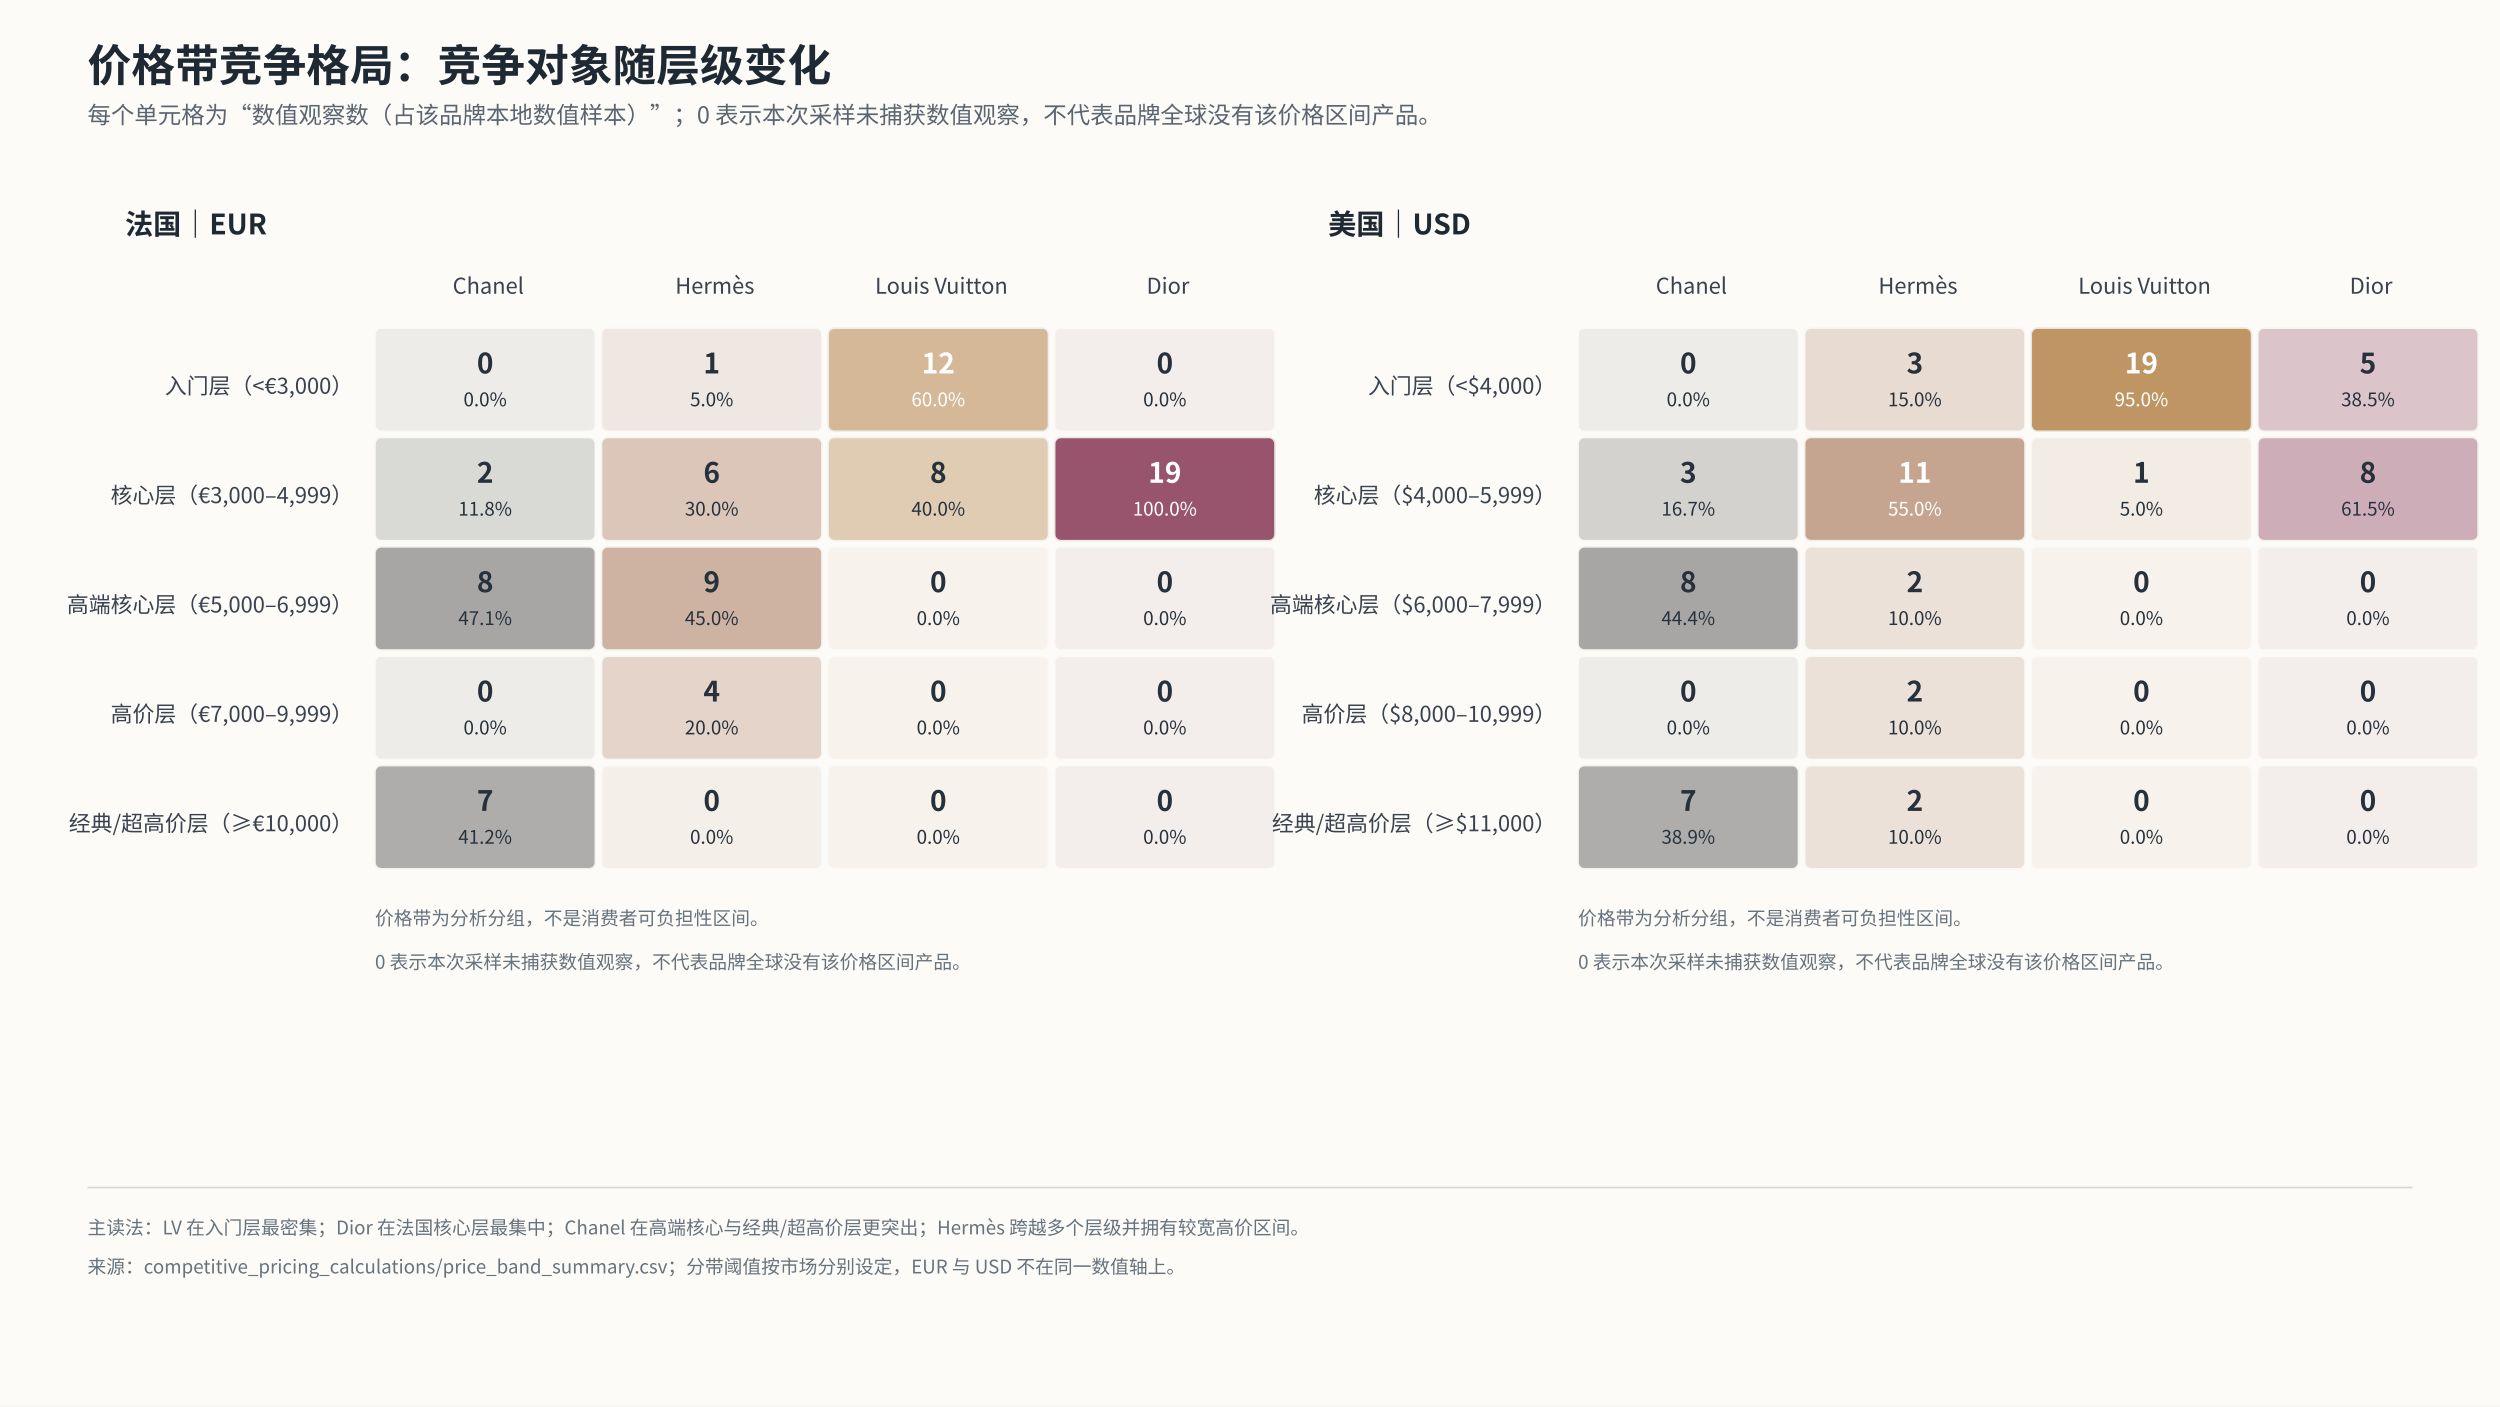
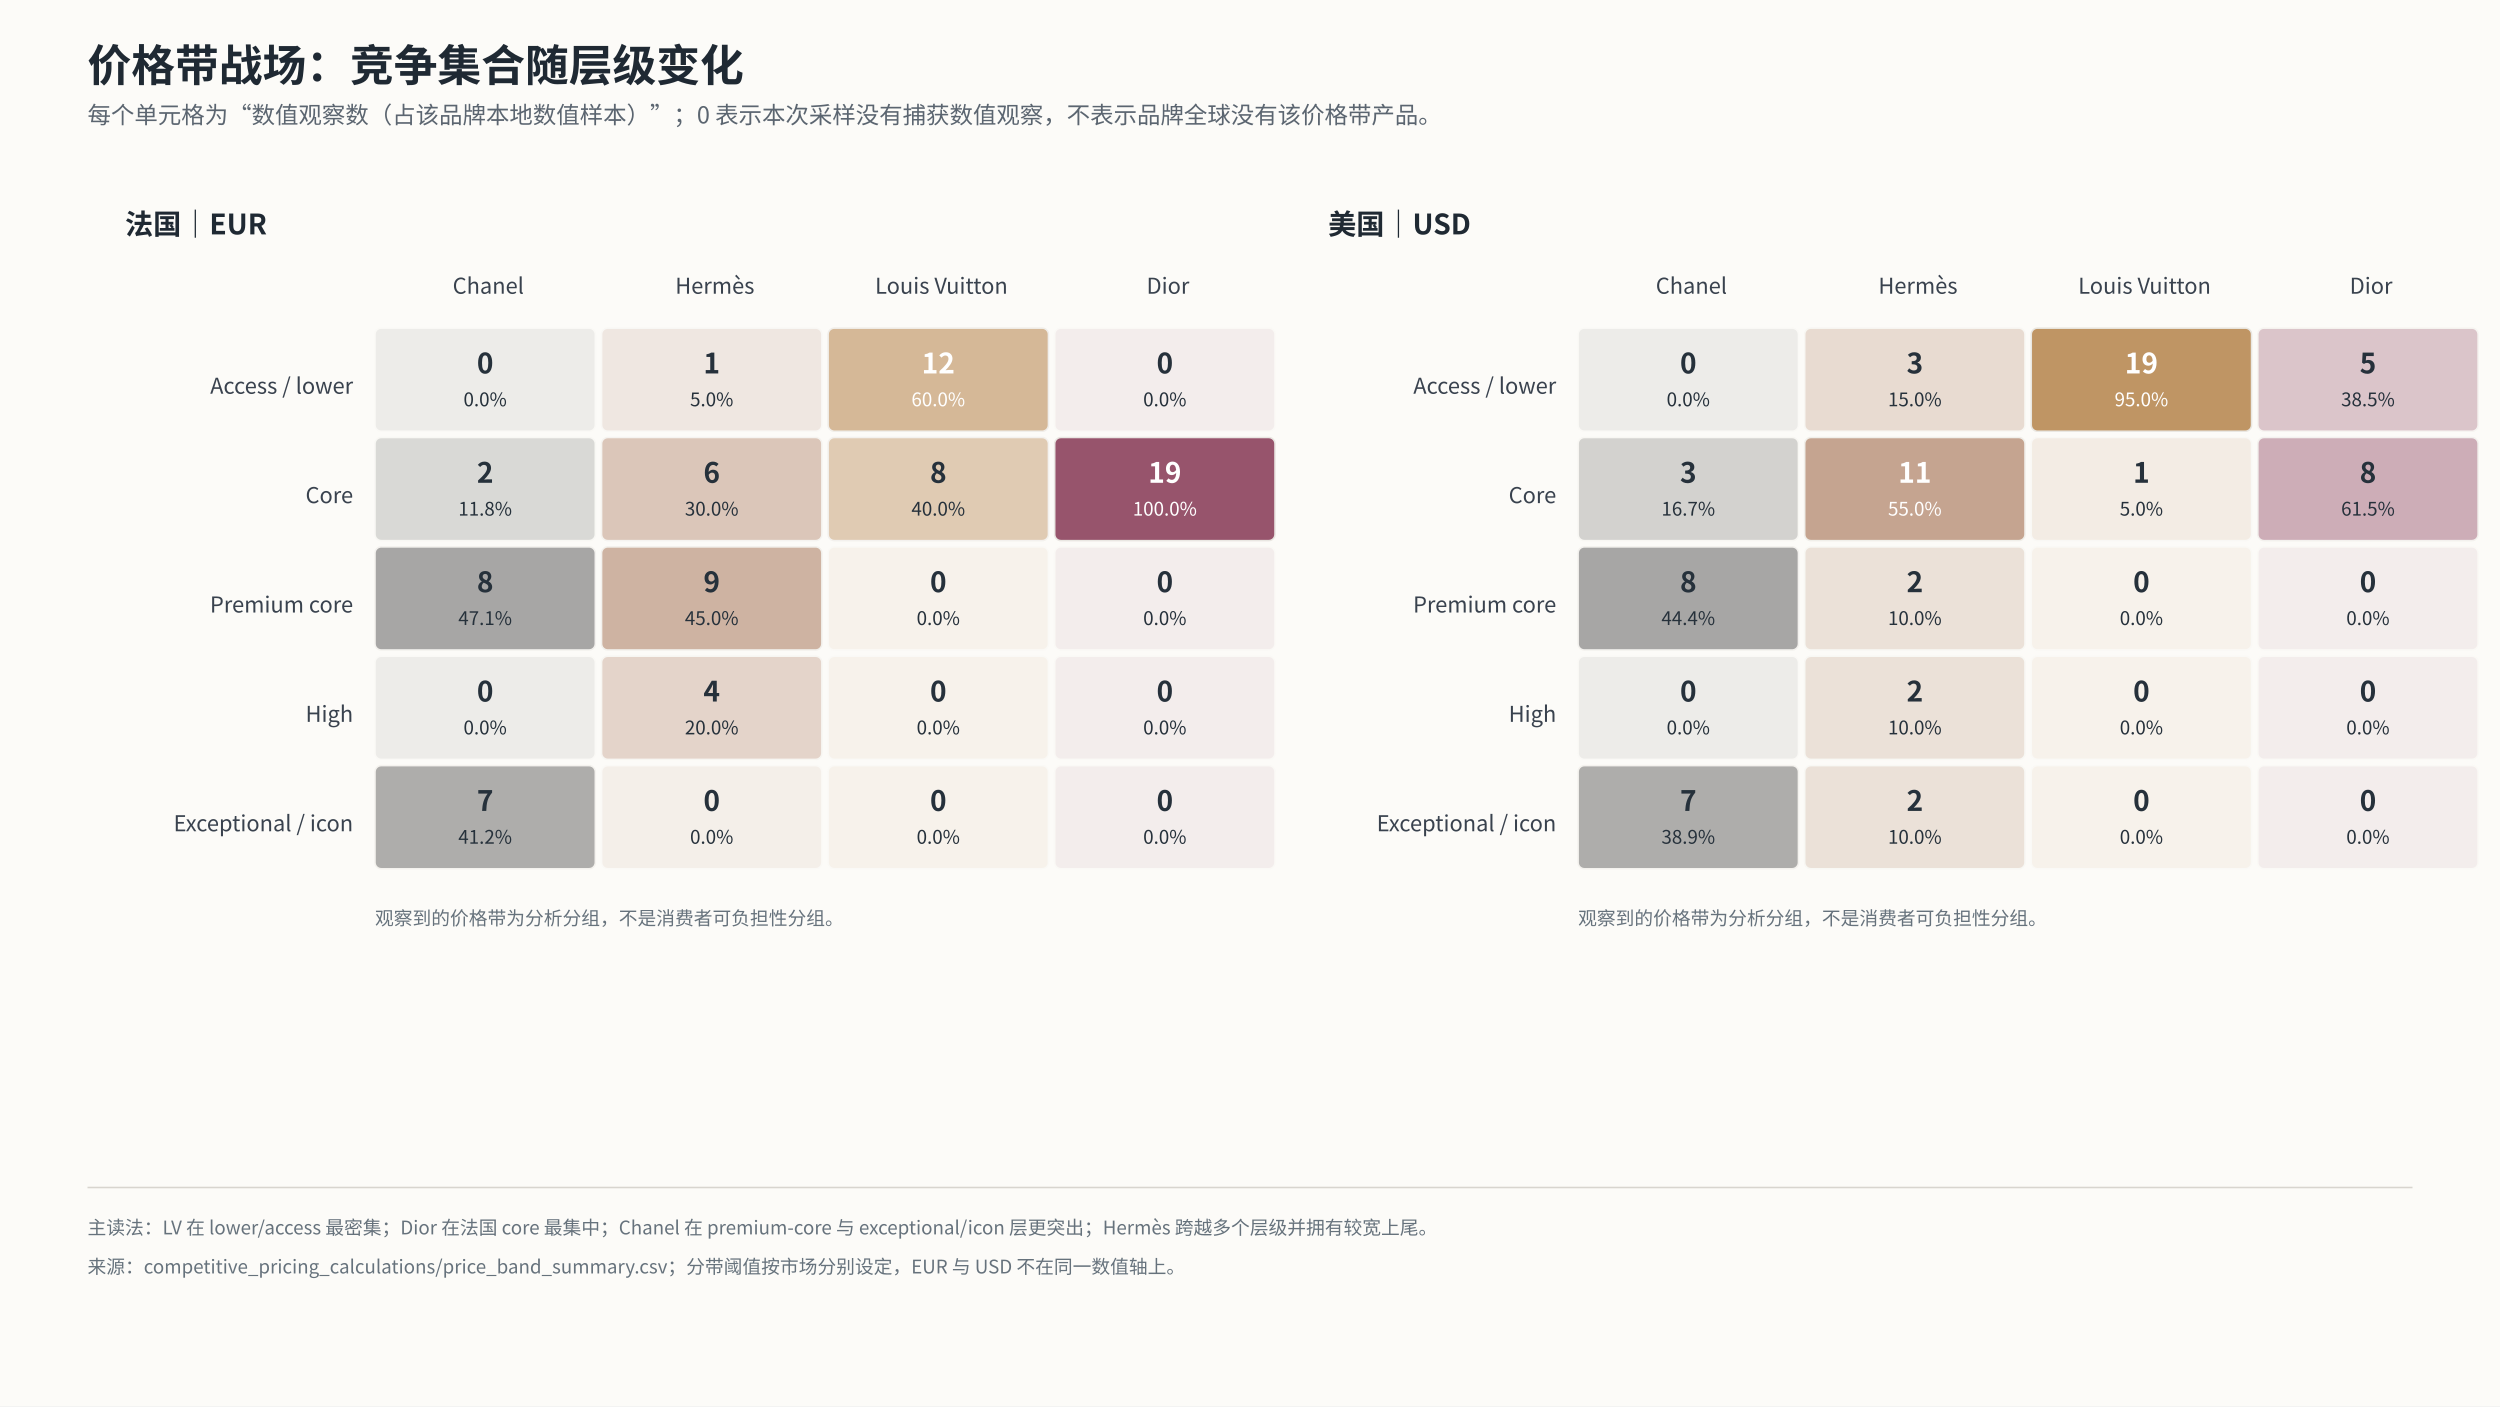
<svg xmlns="http://www.w3.org/2000/svg" width="1600" height="900" viewBox="0 0 1600 900">
  <rect width="1600" height="900" fill="#FCFBF8" />
  <style>
          .title { font-family:'Noto Sans CJK SC','PingFang SC','Heiti SC','Arial',sans-serif; font-size:28px; font-weight:700; fill:#1F2933; }
          .subtitle { font-family:'Noto Sans CJK SC','PingFang SC','Heiti SC','Arial',sans-serif; font-size:15px; fill:#5B6570; }
          .section { font-family:'Noto Sans CJK SC','PingFang SC','Heiti SC','Arial',sans-serif; font-size:18px; font-weight:700; fill:#1F2933; }
          .label { font-family:'Noto Sans CJK SC','PingFang SC','Heiti SC','Arial',sans-serif; font-size:14px; fill:#39424E; }
          .small { font-family:'Noto Sans CJK SC','PingFang SC','Heiti SC','Arial',sans-serif; font-size:12px; fill:#65717C; }
          .note { font-family:'Noto Sans CJK SC','PingFang SC','Heiti SC','Arial',sans-serif; font-size:12px; fill:#66727C; }
          .value { font-family:'Noto Sans CJK SC','PingFang SC','Heiti SC','Arial',sans-serif; font-size:13px; font-weight:700; fill:#25313B; }
          .grid { stroke:#D8D5CF; stroke-width:1; }
          .axis { stroke:#8D959C; stroke-width:1.2; }
        </style>
-   <text x="56" y="52" class="title">价格带竞争格局：竞争对象随层级变化</text>
-   <text x="56" y="79" class="subtitle">每个单元格为“数值观察数（占该品牌本地数值样本）”；0 表示本次采样未捕获数值观察，不代表品牌全球没有该价格区间产品。</text>
+   <text x="56" y="52" class="title">价格带战场：竞争集合随层级变化</text>
+   <text x="56" y="79" class="subtitle">每个单元格为“数值观察数（占该品牌本地数值样本）”；0 表示本次采样没有捕获数值观察，不表示品牌全球没有该价格带产品。</text>
  <text x="80" y="150" class="section">法国｜EUR</text>
  <text x="312.5" y="188" text-anchor="middle" class="label">Chanel</text>
  <text x="457.5" y="188" text-anchor="middle" class="label">Hermès</text>
  <text x="602.5" y="188" text-anchor="middle" class="label">Louis Vuitton</text>
  <text x="747.5" y="188" text-anchor="middle" class="label">Dior</text>
-   <text x="226" y="252" text-anchor="end" class="label">入门层（&lt;€3,000）</text>
+   <text x="226" y="252" text-anchor="end" class="label">Access / lower</text>
  <rect x="240" y="210" width="141" height="66" rx="4" fill="#171717" opacity="0.07" stroke="#E5E2DC" />
  <text x="310.5" y="239" text-anchor="middle" font-family="'Noto Sans CJK SC','PingFang SC','Heiti SC','Arial',sans-serif" font-size="18" font-weight="700" fill="#26313B">0</text>
  <text x="310.5" y="260" text-anchor="middle" font-family="'Noto Sans CJK SC','PingFang SC','Heiti SC','Arial',sans-serif" font-size="12" fill="#26313B">0.0%</text>
  <rect x="385" y="210" width="141" height="66" rx="4" fill="#8C4A24" opacity="0.11" stroke="#E5E2DC" />
  <text x="455.5" y="239" text-anchor="middle" font-family="'Noto Sans CJK SC','PingFang SC','Heiti SC','Arial',sans-serif" font-size="18" font-weight="700" fill="#26313B">1</text>
  <text x="455.5" y="260" text-anchor="middle" font-family="'Noto Sans CJK SC','PingFang SC','Heiti SC','Arial',sans-serif" font-size="12" fill="#26313B">5.0%</text>
  <rect x="530" y="210" width="141" height="66" rx="4" fill="#B07A3D" opacity="0.52" stroke="#E5E2DC" />
  <text x="600.5" y="239" text-anchor="middle" font-family="'Noto Sans CJK SC','PingFang SC','Heiti SC','Arial',sans-serif" font-size="18" font-weight="700" fill="#FFFFFF">12</text>
  <text x="600.5" y="260" text-anchor="middle" font-family="'Noto Sans CJK SC','PingFang SC','Heiti SC','Arial',sans-serif" font-size="12" fill="#FFFFFF">60.0%</text>
  <rect x="675" y="210" width="141" height="66" rx="4" fill="#7D2947" opacity="0.07" stroke="#E5E2DC" />
  <text x="745.5" y="239" text-anchor="middle" font-family="'Noto Sans CJK SC','PingFang SC','Heiti SC','Arial',sans-serif" font-size="18" font-weight="700" fill="#26313B">0</text>
  <text x="745.5" y="260" text-anchor="middle" font-family="'Noto Sans CJK SC','PingFang SC','Heiti SC','Arial',sans-serif" font-size="12" fill="#26313B">0.0%</text>
-   <text x="226" y="322" text-anchor="end" class="label">核心层（€3,000–4,999）</text>
+   <text x="226" y="322" text-anchor="end" class="label">Core</text>
  <rect x="240" y="280" width="141" height="66" rx="4" fill="#171717" opacity="0.15" stroke="#E5E2DC" />
  <text x="310.5" y="309" text-anchor="middle" font-family="'Noto Sans CJK SC','PingFang SC','Heiti SC','Arial',sans-serif" font-size="18" font-weight="700" fill="#26313B">2</text>
  <text x="310.5" y="330" text-anchor="middle" font-family="'Noto Sans CJK SC','PingFang SC','Heiti SC','Arial',sans-serif" font-size="12" fill="#26313B">11.8%</text>
  <rect x="385" y="280" width="141" height="66" rx="4" fill="#8C4A24" opacity="0.30" stroke="#E5E2DC" />
  <text x="455.5" y="309" text-anchor="middle" font-family="'Noto Sans CJK SC','PingFang SC','Heiti SC','Arial',sans-serif" font-size="18" font-weight="700" fill="#26313B">6</text>
  <text x="455.5" y="330" text-anchor="middle" font-family="'Noto Sans CJK SC','PingFang SC','Heiti SC','Arial',sans-serif" font-size="12" fill="#26313B">30.0%</text>
  <rect x="530" y="280" width="141" height="66" rx="4" fill="#B07A3D" opacity="0.37" stroke="#E5E2DC" />
  <text x="600.5" y="309" text-anchor="middle" font-family="'Noto Sans CJK SC','PingFang SC','Heiti SC','Arial',sans-serif" font-size="18" font-weight="700" fill="#26313B">8</text>
  <text x="600.5" y="330" text-anchor="middle" font-family="'Noto Sans CJK SC','PingFang SC','Heiti SC','Arial',sans-serif" font-size="12" fill="#26313B">40.0%</text>
  <rect x="675" y="280" width="141" height="66" rx="4" fill="#7D2947" opacity="0.79" stroke="#E5E2DC" />
  <text x="745.5" y="309" text-anchor="middle" font-family="'Noto Sans CJK SC','PingFang SC','Heiti SC','Arial',sans-serif" font-size="18" font-weight="700" fill="#FFFFFF">19</text>
  <text x="745.5" y="330" text-anchor="middle" font-family="'Noto Sans CJK SC','PingFang SC','Heiti SC','Arial',sans-serif" font-size="12" fill="#FFFFFF">100.0%</text>
-   <text x="226" y="392" text-anchor="end" class="label">高端核心层（€5,000–6,999）</text>
+   <text x="226" y="392" text-anchor="end" class="label">Premium core</text>
  <rect x="240" y="350" width="141" height="66" rx="4" fill="#171717" opacity="0.37" stroke="#E5E2DC" />
  <text x="310.5" y="379" text-anchor="middle" font-family="'Noto Sans CJK SC','PingFang SC','Heiti SC','Arial',sans-serif" font-size="18" font-weight="700" fill="#26313B">8</text>
  <text x="310.5" y="400" text-anchor="middle" font-family="'Noto Sans CJK SC','PingFang SC','Heiti SC','Arial',sans-serif" font-size="12" fill="#26313B">47.1%</text>
  <rect x="385" y="350" width="141" height="66" rx="4" fill="#8C4A24" opacity="0.41" stroke="#E5E2DC" />
  <text x="455.5" y="379" text-anchor="middle" font-family="'Noto Sans CJK SC','PingFang SC','Heiti SC','Arial',sans-serif" font-size="18" font-weight="700" fill="#26313B">9</text>
  <text x="455.5" y="400" text-anchor="middle" font-family="'Noto Sans CJK SC','PingFang SC','Heiti SC','Arial',sans-serif" font-size="12" fill="#26313B">45.0%</text>
  <rect x="530" y="350" width="141" height="66" rx="4" fill="#B07A3D" opacity="0.07" stroke="#E5E2DC" />
  <text x="600.5" y="379" text-anchor="middle" font-family="'Noto Sans CJK SC','PingFang SC','Heiti SC','Arial',sans-serif" font-size="18" font-weight="700" fill="#26313B">0</text>
  <text x="600.5" y="400" text-anchor="middle" font-family="'Noto Sans CJK SC','PingFang SC','Heiti SC','Arial',sans-serif" font-size="12" fill="#26313B">0.0%</text>
  <rect x="675" y="350" width="141" height="66" rx="4" fill="#7D2947" opacity="0.07" stroke="#E5E2DC" />
  <text x="745.5" y="379" text-anchor="middle" font-family="'Noto Sans CJK SC','PingFang SC','Heiti SC','Arial',sans-serif" font-size="18" font-weight="700" fill="#26313B">0</text>
  <text x="745.5" y="400" text-anchor="middle" font-family="'Noto Sans CJK SC','PingFang SC','Heiti SC','Arial',sans-serif" font-size="12" fill="#26313B">0.0%</text>
-   <text x="226" y="462" text-anchor="end" class="label">高价层（€7,000–9,999）</text>
+   <text x="226" y="462" text-anchor="end" class="label">High</text>
  <rect x="240" y="420" width="141" height="66" rx="4" fill="#171717" opacity="0.07" stroke="#E5E2DC" />
  <text x="310.5" y="449" text-anchor="middle" font-family="'Noto Sans CJK SC','PingFang SC','Heiti SC','Arial',sans-serif" font-size="18" font-weight="700" fill="#26313B">0</text>
  <text x="310.5" y="470" text-anchor="middle" font-family="'Noto Sans CJK SC','PingFang SC','Heiti SC','Arial',sans-serif" font-size="12" fill="#26313B">0.0%</text>
  <rect x="385" y="420" width="141" height="66" rx="4" fill="#8C4A24" opacity="0.22" stroke="#E5E2DC" />
  <text x="455.5" y="449" text-anchor="middle" font-family="'Noto Sans CJK SC','PingFang SC','Heiti SC','Arial',sans-serif" font-size="18" font-weight="700" fill="#26313B">4</text>
  <text x="455.5" y="470" text-anchor="middle" font-family="'Noto Sans CJK SC','PingFang SC','Heiti SC','Arial',sans-serif" font-size="12" fill="#26313B">20.0%</text>
  <rect x="530" y="420" width="141" height="66" rx="4" fill="#B07A3D" opacity="0.07" stroke="#E5E2DC" />
  <text x="600.5" y="449" text-anchor="middle" font-family="'Noto Sans CJK SC','PingFang SC','Heiti SC','Arial',sans-serif" font-size="18" font-weight="700" fill="#26313B">0</text>
  <text x="600.5" y="470" text-anchor="middle" font-family="'Noto Sans CJK SC','PingFang SC','Heiti SC','Arial',sans-serif" font-size="12" fill="#26313B">0.0%</text>
  <rect x="675" y="420" width="141" height="66" rx="4" fill="#7D2947" opacity="0.07" stroke="#E5E2DC" />
  <text x="745.5" y="449" text-anchor="middle" font-family="'Noto Sans CJK SC','PingFang SC','Heiti SC','Arial',sans-serif" font-size="18" font-weight="700" fill="#26313B">0</text>
  <text x="745.5" y="470" text-anchor="middle" font-family="'Noto Sans CJK SC','PingFang SC','Heiti SC','Arial',sans-serif" font-size="12" fill="#26313B">0.0%</text>
-   <text x="226" y="532" text-anchor="end" class="label">经典/超高价层（≥€10,000）</text>
+   <text x="226" y="532" text-anchor="end" class="label">Exceptional / icon</text>
  <rect x="240" y="490" width="141" height="66" rx="4" fill="#171717" opacity="0.34" stroke="#E5E2DC" />
  <text x="310.5" y="519" text-anchor="middle" font-family="'Noto Sans CJK SC','PingFang SC','Heiti SC','Arial',sans-serif" font-size="18" font-weight="700" fill="#26313B">7</text>
  <text x="310.5" y="540" text-anchor="middle" font-family="'Noto Sans CJK SC','PingFang SC','Heiti SC','Arial',sans-serif" font-size="12" fill="#26313B">41.2%</text>
  <rect x="385" y="490" width="141" height="66" rx="4" fill="#8C4A24" opacity="0.07" stroke="#E5E2DC" />
  <text x="455.5" y="519" text-anchor="middle" font-family="'Noto Sans CJK SC','PingFang SC','Heiti SC','Arial',sans-serif" font-size="18" font-weight="700" fill="#26313B">0</text>
  <text x="455.5" y="540" text-anchor="middle" font-family="'Noto Sans CJK SC','PingFang SC','Heiti SC','Arial',sans-serif" font-size="12" fill="#26313B">0.0%</text>
  <rect x="530" y="490" width="141" height="66" rx="4" fill="#B07A3D" opacity="0.07" stroke="#E5E2DC" />
  <text x="600.5" y="519" text-anchor="middle" font-family="'Noto Sans CJK SC','PingFang SC','Heiti SC','Arial',sans-serif" font-size="18" font-weight="700" fill="#26313B">0</text>
  <text x="600.5" y="540" text-anchor="middle" font-family="'Noto Sans CJK SC','PingFang SC','Heiti SC','Arial',sans-serif" font-size="12" fill="#26313B">0.0%</text>
  <rect x="675" y="490" width="141" height="66" rx="4" fill="#7D2947" opacity="0.07" stroke="#E5E2DC" />
  <text x="745.5" y="519" text-anchor="middle" font-family="'Noto Sans CJK SC','PingFang SC','Heiti SC','Arial',sans-serif" font-size="18" font-weight="700" fill="#26313B">0</text>
  <text x="745.5" y="540" text-anchor="middle" font-family="'Noto Sans CJK SC','PingFang SC','Heiti SC','Arial',sans-serif" font-size="12" fill="#26313B">0.0%</text>
-   <text x="240" y="592" class="note">价格带为分析分组，不是消费者可负担性区间。</text>
-   <text x="240" y="620" class="note">0 表示本次采样未捕获数值观察，不代表品牌全球没有该价格区间产品。</text>
+   <text x="240" y="592" class="note">观察到的价格带为分析分组，不是消费者可负担性分组。</text>
  <text x="850" y="150" class="section">美国｜USD</text>
  <text x="1082.5" y="188" text-anchor="middle" class="label">Chanel</text>
  <text x="1227.5" y="188" text-anchor="middle" class="label">Hermès</text>
  <text x="1372.5" y="188" text-anchor="middle" class="label">Louis Vuitton</text>
  <text x="1517.5" y="188" text-anchor="middle" class="label">Dior</text>
-   <text x="996" y="252" text-anchor="end" class="label">入门层（&lt;$4,000）</text>
+   <text x="996" y="252" text-anchor="end" class="label">Access / lower</text>
  <rect x="1010" y="210" width="141" height="66" rx="4" fill="#171717" opacity="0.07" stroke="#E5E2DC" />
  <text x="1080.5" y="239" text-anchor="middle" font-family="'Noto Sans CJK SC','PingFang SC','Heiti SC','Arial',sans-serif" font-size="18" font-weight="700" fill="#26313B">0</text>
  <text x="1080.5" y="260" text-anchor="middle" font-family="'Noto Sans CJK SC','PingFang SC','Heiti SC','Arial',sans-serif" font-size="12" fill="#26313B">0.0%</text>
  <rect x="1155" y="210" width="141" height="66" rx="4" fill="#8C4A24" opacity="0.18" stroke="#E5E2DC" />
  <text x="1225.5" y="239" text-anchor="middle" font-family="'Noto Sans CJK SC','PingFang SC','Heiti SC','Arial',sans-serif" font-size="18" font-weight="700" fill="#26313B">3</text>
  <text x="1225.5" y="260" text-anchor="middle" font-family="'Noto Sans CJK SC','PingFang SC','Heiti SC','Arial',sans-serif" font-size="12" fill="#26313B">15.0%</text>
  <rect x="1300" y="210" width="141" height="66" rx="4" fill="#B07A3D" opacity="0.79" stroke="#E5E2DC" />
  <text x="1370.5" y="239" text-anchor="middle" font-family="'Noto Sans CJK SC','PingFang SC','Heiti SC','Arial',sans-serif" font-size="18" font-weight="700" fill="#FFFFFF">19</text>
  <text x="1370.5" y="260" text-anchor="middle" font-family="'Noto Sans CJK SC','PingFang SC','Heiti SC','Arial',sans-serif" font-size="12" fill="#FFFFFF">95.0%</text>
  <rect x="1445" y="210" width="141" height="66" rx="4" fill="#7D2947" opacity="0.26" stroke="#E5E2DC" />
  <text x="1515.5" y="239" text-anchor="middle" font-family="'Noto Sans CJK SC','PingFang SC','Heiti SC','Arial',sans-serif" font-size="18" font-weight="700" fill="#26313B">5</text>
  <text x="1515.5" y="260" text-anchor="middle" font-family="'Noto Sans CJK SC','PingFang SC','Heiti SC','Arial',sans-serif" font-size="12" fill="#26313B">38.5%</text>
-   <text x="996" y="322" text-anchor="end" class="label">核心层（$4,000–5,999）</text>
+   <text x="996" y="322" text-anchor="end" class="label">Core</text>
  <rect x="1010" y="280" width="141" height="66" rx="4" fill="#171717" opacity="0.18" stroke="#E5E2DC" />
  <text x="1080.5" y="309" text-anchor="middle" font-family="'Noto Sans CJK SC','PingFang SC','Heiti SC','Arial',sans-serif" font-size="18" font-weight="700" fill="#26313B">3</text>
  <text x="1080.5" y="330" text-anchor="middle" font-family="'Noto Sans CJK SC','PingFang SC','Heiti SC','Arial',sans-serif" font-size="12" fill="#26313B">16.7%</text>
  <rect x="1155" y="280" width="141" height="66" rx="4" fill="#8C4A24" opacity="0.49" stroke="#E5E2DC" />
  <text x="1225.5" y="309" text-anchor="middle" font-family="'Noto Sans CJK SC','PingFang SC','Heiti SC','Arial',sans-serif" font-size="18" font-weight="700" fill="#FFFFFF">11</text>
  <text x="1225.5" y="330" text-anchor="middle" font-family="'Noto Sans CJK SC','PingFang SC','Heiti SC','Arial',sans-serif" font-size="12" fill="#FFFFFF">55.0%</text>
  <rect x="1300" y="280" width="141" height="66" rx="4" fill="#B07A3D" opacity="0.11" stroke="#E5E2DC" />
  <text x="1370.5" y="309" text-anchor="middle" font-family="'Noto Sans CJK SC','PingFang SC','Heiti SC','Arial',sans-serif" font-size="18" font-weight="700" fill="#26313B">1</text>
  <text x="1370.5" y="330" text-anchor="middle" font-family="'Noto Sans CJK SC','PingFang SC','Heiti SC','Arial',sans-serif" font-size="12" fill="#26313B">5.0%</text>
  <rect x="1445" y="280" width="141" height="66" rx="4" fill="#7D2947" opacity="0.37" stroke="#E5E2DC" />
  <text x="1515.5" y="309" text-anchor="middle" font-family="'Noto Sans CJK SC','PingFang SC','Heiti SC','Arial',sans-serif" font-size="18" font-weight="700" fill="#26313B">8</text>
  <text x="1515.5" y="330" text-anchor="middle" font-family="'Noto Sans CJK SC','PingFang SC','Heiti SC','Arial',sans-serif" font-size="12" fill="#26313B">61.5%</text>
-   <text x="996" y="392" text-anchor="end" class="label">高端核心层（$6,000–7,999）</text>
+   <text x="996" y="392" text-anchor="end" class="label">Premium core</text>
  <rect x="1010" y="350" width="141" height="66" rx="4" fill="#171717" opacity="0.37" stroke="#E5E2DC" />
  <text x="1080.5" y="379" text-anchor="middle" font-family="'Noto Sans CJK SC','PingFang SC','Heiti SC','Arial',sans-serif" font-size="18" font-weight="700" fill="#26313B">8</text>
  <text x="1080.5" y="400" text-anchor="middle" font-family="'Noto Sans CJK SC','PingFang SC','Heiti SC','Arial',sans-serif" font-size="12" fill="#26313B">44.4%</text>
  <rect x="1155" y="350" width="141" height="66" rx="4" fill="#8C4A24" opacity="0.15" stroke="#E5E2DC" />
  <text x="1225.5" y="379" text-anchor="middle" font-family="'Noto Sans CJK SC','PingFang SC','Heiti SC','Arial',sans-serif" font-size="18" font-weight="700" fill="#26313B">2</text>
  <text x="1225.5" y="400" text-anchor="middle" font-family="'Noto Sans CJK SC','PingFang SC','Heiti SC','Arial',sans-serif" font-size="12" fill="#26313B">10.0%</text>
  <rect x="1300" y="350" width="141" height="66" rx="4" fill="#B07A3D" opacity="0.07" stroke="#E5E2DC" />
  <text x="1370.5" y="379" text-anchor="middle" font-family="'Noto Sans CJK SC','PingFang SC','Heiti SC','Arial',sans-serif" font-size="18" font-weight="700" fill="#26313B">0</text>
  <text x="1370.5" y="400" text-anchor="middle" font-family="'Noto Sans CJK SC','PingFang SC','Heiti SC','Arial',sans-serif" font-size="12" fill="#26313B">0.0%</text>
  <rect x="1445" y="350" width="141" height="66" rx="4" fill="#7D2947" opacity="0.07" stroke="#E5E2DC" />
  <text x="1515.5" y="379" text-anchor="middle" font-family="'Noto Sans CJK SC','PingFang SC','Heiti SC','Arial',sans-serif" font-size="18" font-weight="700" fill="#26313B">0</text>
  <text x="1515.5" y="400" text-anchor="middle" font-family="'Noto Sans CJK SC','PingFang SC','Heiti SC','Arial',sans-serif" font-size="12" fill="#26313B">0.0%</text>
-   <text x="996" y="462" text-anchor="end" class="label">高价层（$8,000–10,999）</text>
+   <text x="996" y="462" text-anchor="end" class="label">High</text>
  <rect x="1010" y="420" width="141" height="66" rx="4" fill="#171717" opacity="0.07" stroke="#E5E2DC" />
  <text x="1080.5" y="449" text-anchor="middle" font-family="'Noto Sans CJK SC','PingFang SC','Heiti SC','Arial',sans-serif" font-size="18" font-weight="700" fill="#26313B">0</text>
  <text x="1080.5" y="470" text-anchor="middle" font-family="'Noto Sans CJK SC','PingFang SC','Heiti SC','Arial',sans-serif" font-size="12" fill="#26313B">0.0%</text>
  <rect x="1155" y="420" width="141" height="66" rx="4" fill="#8C4A24" opacity="0.15" stroke="#E5E2DC" />
  <text x="1225.5" y="449" text-anchor="middle" font-family="'Noto Sans CJK SC','PingFang SC','Heiti SC','Arial',sans-serif" font-size="18" font-weight="700" fill="#26313B">2</text>
  <text x="1225.5" y="470" text-anchor="middle" font-family="'Noto Sans CJK SC','PingFang SC','Heiti SC','Arial',sans-serif" font-size="12" fill="#26313B">10.0%</text>
  <rect x="1300" y="420" width="141" height="66" rx="4" fill="#B07A3D" opacity="0.07" stroke="#E5E2DC" />
  <text x="1370.5" y="449" text-anchor="middle" font-family="'Noto Sans CJK SC','PingFang SC','Heiti SC','Arial',sans-serif" font-size="18" font-weight="700" fill="#26313B">0</text>
  <text x="1370.5" y="470" text-anchor="middle" font-family="'Noto Sans CJK SC','PingFang SC','Heiti SC','Arial',sans-serif" font-size="12" fill="#26313B">0.0%</text>
  <rect x="1445" y="420" width="141" height="66" rx="4" fill="#7D2947" opacity="0.07" stroke="#E5E2DC" />
  <text x="1515.5" y="449" text-anchor="middle" font-family="'Noto Sans CJK SC','PingFang SC','Heiti SC','Arial',sans-serif" font-size="18" font-weight="700" fill="#26313B">0</text>
  <text x="1515.5" y="470" text-anchor="middle" font-family="'Noto Sans CJK SC','PingFang SC','Heiti SC','Arial',sans-serif" font-size="12" fill="#26313B">0.0%</text>
-   <text x="996" y="532" text-anchor="end" class="label">经典/超高价层（≥$11,000）</text>
+   <text x="996" y="532" text-anchor="end" class="label">Exceptional / icon</text>
  <rect x="1010" y="490" width="141" height="66" rx="4" fill="#171717" opacity="0.34" stroke="#E5E2DC" />
  <text x="1080.5" y="519" text-anchor="middle" font-family="'Noto Sans CJK SC','PingFang SC','Heiti SC','Arial',sans-serif" font-size="18" font-weight="700" fill="#26313B">7</text>
  <text x="1080.5" y="540" text-anchor="middle" font-family="'Noto Sans CJK SC','PingFang SC','Heiti SC','Arial',sans-serif" font-size="12" fill="#26313B">38.9%</text>
  <rect x="1155" y="490" width="141" height="66" rx="4" fill="#8C4A24" opacity="0.15" stroke="#E5E2DC" />
  <text x="1225.5" y="519" text-anchor="middle" font-family="'Noto Sans CJK SC','PingFang SC','Heiti SC','Arial',sans-serif" font-size="18" font-weight="700" fill="#26313B">2</text>
  <text x="1225.5" y="540" text-anchor="middle" font-family="'Noto Sans CJK SC','PingFang SC','Heiti SC','Arial',sans-serif" font-size="12" fill="#26313B">10.0%</text>
  <rect x="1300" y="490" width="141" height="66" rx="4" fill="#B07A3D" opacity="0.07" stroke="#E5E2DC" />
  <text x="1370.5" y="519" text-anchor="middle" font-family="'Noto Sans CJK SC','PingFang SC','Heiti SC','Arial',sans-serif" font-size="18" font-weight="700" fill="#26313B">0</text>
  <text x="1370.5" y="540" text-anchor="middle" font-family="'Noto Sans CJK SC','PingFang SC','Heiti SC','Arial',sans-serif" font-size="12" fill="#26313B">0.0%</text>
  <rect x="1445" y="490" width="141" height="66" rx="4" fill="#7D2947" opacity="0.07" stroke="#E5E2DC" />
  <text x="1515.5" y="519" text-anchor="middle" font-family="'Noto Sans CJK SC','PingFang SC','Heiti SC','Arial',sans-serif" font-size="18" font-weight="700" fill="#26313B">0</text>
  <text x="1515.5" y="540" text-anchor="middle" font-family="'Noto Sans CJK SC','PingFang SC','Heiti SC','Arial',sans-serif" font-size="12" fill="#26313B">0.0%</text>
-   <text x="1010" y="592" class="note">价格带为分析分组，不是消费者可负担性区间。</text>
-   <text x="1010" y="620" class="note">0 表示本次采样未捕获数值观察，不代表品牌全球没有该价格区间产品。</text>
+   <text x="1010" y="592" class="note">观察到的价格带为分析分组，不是消费者可负担性分组。</text>
  <line x1="56" y1="760" x2="1544" y2="760" stroke="#D8D5CF" />
-   <text x="56" y="790" class="note">主读法：LV 在入门层最密集；Dior 在法国核心层最集中；Chanel 在高端核心与经典/超高价层更突出；Hermès 跨越多个层级并拥有较宽高价区间。</text>
+   <text x="56" y="790" class="note">主读法：LV 在 lower/access 最密集；Dior 在法国 core 最集中；Chanel 在 premium-core 与 exceptional/icon 层更突出；Hermès 跨越多个层级并拥有较宽上尾。</text>
  <text x="56" y="815" class="note">来源：competitive_pricing_calculations/price_band_summary.csv；分带阈值按市场分别设定，EUR 与 USD 不在同一数值轴上。</text>
</svg>
